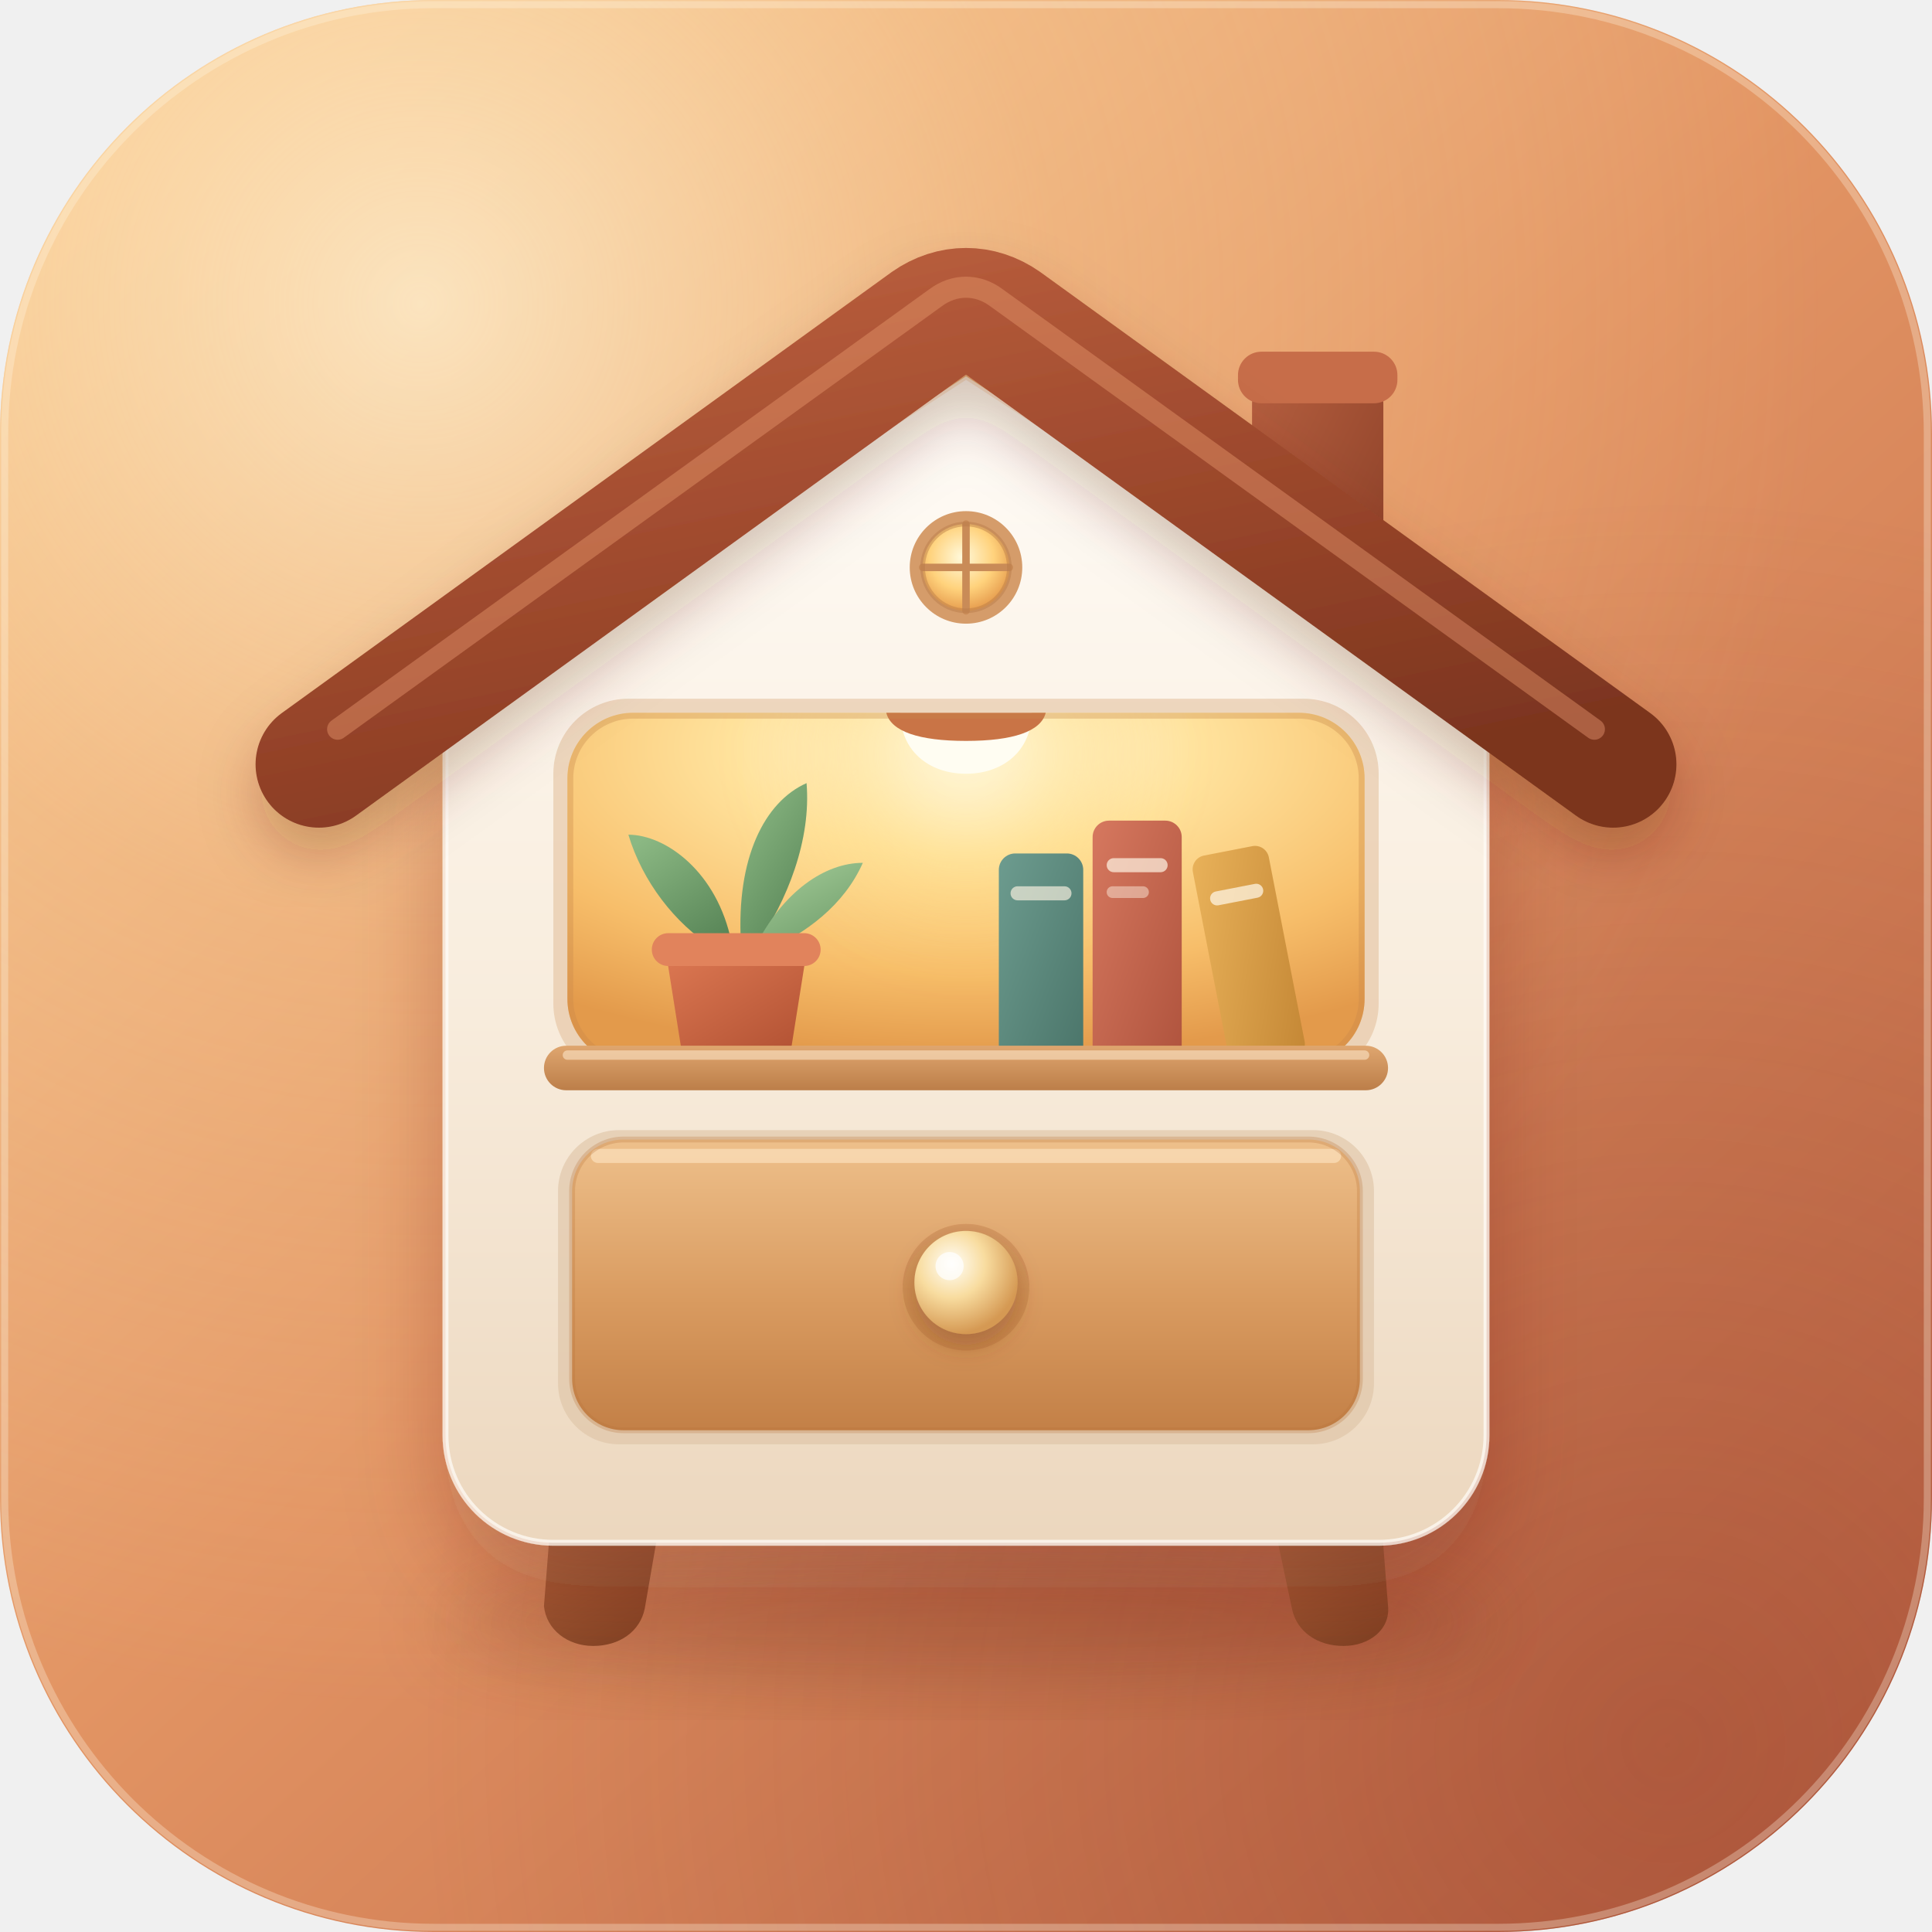
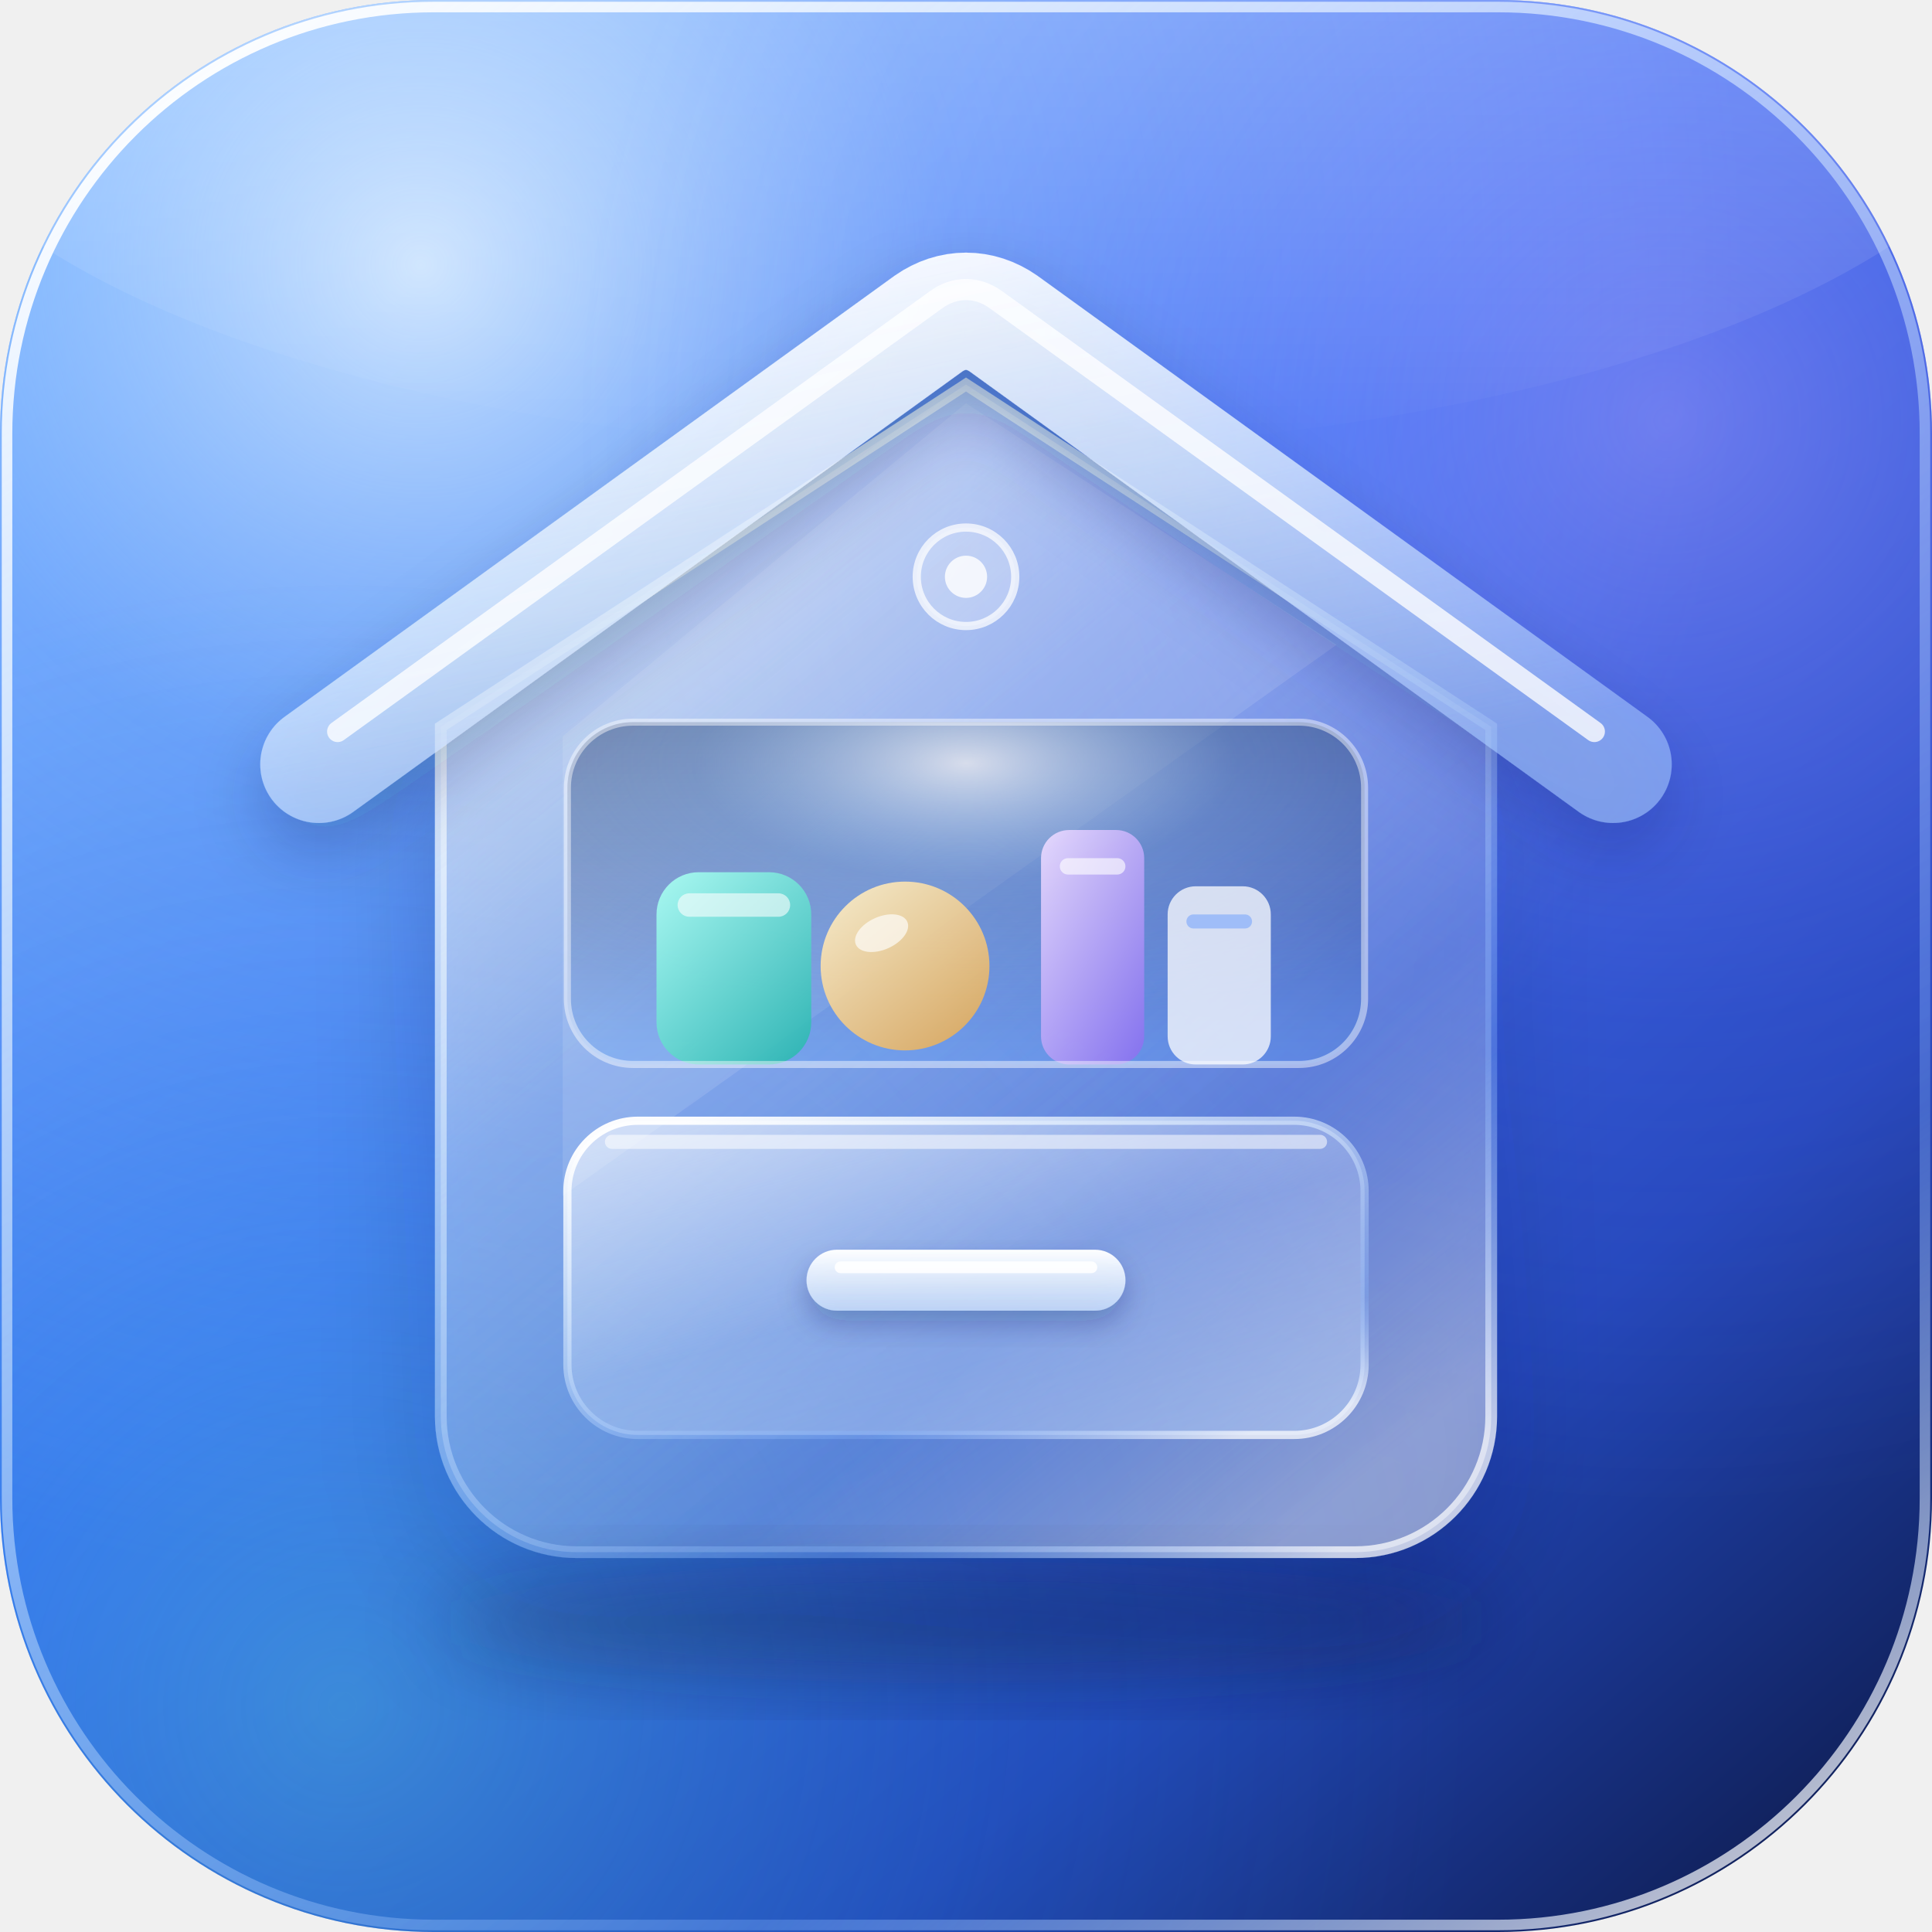
<svg xmlns="http://www.w3.org/2000/svg" viewBox="100 100 824 824">
  <defs>
-     <linearGradient id="bg" x1="0.08" y1="0.04" x2="0.92" y2="0.96">
-       <stop offset="0%" stop-color="#f6c690" />
-       <stop offset="48%" stop-color="#e29463" />
-       <stop offset="100%" stop-color="#c06647" />
+     <linearGradient id="bg" x1="0.10" y1="0.04" x2="0.90" y2="0.96">
+       <stop offset="0%" stop-color="#6fa8ff" />
+       <stop offset="42%" stop-color="#376ef0" />
+       <stop offset="78%" stop-color="#2146b8" />
+       <stop offset="100%" stop-color="#11225e" />
    </linearGradient>
-     <radialGradient id="sunGlow" cx="0.22" cy="0.16" r="0.72">
-       <stop offset="0%" stop-color="#fff5d6" stop-opacity="0.72" />
-       <stop offset="45%" stop-color="#ffdba0" stop-opacity="0.26" />
-       <stop offset="100%" stop-color="#ffdba0" stop-opacity="0" />
+     <radialGradient id="causticTop" cx="0.22" cy="0.14" r="0.68">
+       <stop offset="0%" stop-color="#e4f4ff" stop-opacity="0.82" />
+       <stop offset="40%" stop-color="#98cbff" stop-opacity="0.34" />
+       <stop offset="100%" stop-color="#98cbff" stop-opacity="0" />
    </radialGradient>
-     <radialGradient id="warmDepth" cx="0.86" cy="0.90" r="0.64">
-       <stop offset="0%" stop-color="#873824" stop-opacity="0.34" />
-       <stop offset="100%" stop-color="#873824" stop-opacity="0" />
+     <radialGradient id="causticViolet" cx="0.86" cy="0.22" r="0.56">
+       <stop offset="0%" stop-color="#b49aff" stop-opacity="0.46" />
+       <stop offset="55%" stop-color="#6d6cff" stop-opacity="0.16" />
+       <stop offset="100%" stop-color="#6d6cff" stop-opacity="0" />
    </radialGradient>
-     <linearGradient id="houseBody" x1="0.5" y1="0" x2="0.5" y2="1">
-       <stop offset="0%" stop-color="#fffcf7" />
-       <stop offset="55%" stop-color="#f8ecdc" />
-       <stop offset="100%" stop-color="#ecd7be" />
+     <radialGradient id="causticTeal" cx="0.18" cy="0.88" r="0.58">
+       <stop offset="0%" stop-color="#56e0d8" stop-opacity="0.34" />
+       <stop offset="60%" stop-color="#2d9de0" stop-opacity="0.10" />
+       <stop offset="100%" stop-color="#2d9de0" stop-opacity="0" />
+     </radialGradient>
+     <linearGradient id="glassBody" x1="0.18" y1="0.06" x2="0.84" y2="0.96">
+       <stop offset="0%" stop-color="#ffffff" stop-opacity="0.66" />
+       <stop offset="36%" stop-color="#eef5ff" stop-opacity="0.34" />
+       <stop offset="72%" stop-color="#d6e6ff" stop-opacity="0.22" />
+       <stop offset="100%" stop-color="#ffffff" stop-opacity="0.44" />
    </linearGradient>
-     <linearGradient id="roofGrad" x1="0.2" y1="0" x2="0.8" y2="1">
-       <stop offset="0%" stop-color="#b85d3c" />
-       <stop offset="55%" stop-color="#98452a" />
-       <stop offset="100%" stop-color="#7c351f" />
+     <linearGradient id="glassRim" x1="0.15" y1="0" x2="0.85" y2="1">
+       <stop offset="0%" stop-color="#ffffff" stop-opacity="0.96" />
+       <stop offset="45%" stop-color="#d8ecff" stop-opacity="0.52" />
+       <stop offset="78%" stop-color="#8ab8ff" stop-opacity="0.30" />
+       <stop offset="100%" stop-color="#ffffff" stop-opacity="0.72" />
    </linearGradient>
-     <linearGradient id="chimneyGrad" x1="0" y1="0" x2="1" y2="1">
-       <stop offset="0%" stop-color="#b76040" />
-       <stop offset="100%" stop-color="#893e26" />
+     <linearGradient id="roofCrystal" x1="0.2" y1="0" x2="0.8" y2="1">
+       <stop offset="0%" stop-color="#ffffff" stop-opacity="0.95" />
+       <stop offset="48%" stop-color="#dcecff" stop-opacity="0.78" />
+       <stop offset="100%" stop-color="#a8c9ff" stop-opacity="0.56" />
    </linearGradient>
-     <linearGradient id="woodLeg" x1="0.3" y1="0" x2="0.7" y2="1">
-       <stop offset="0%" stop-color="#b66b40" />
-       <stop offset="100%" stop-color="#834324" />
+     <linearGradient id="alcoveGlass" x1="0.5" y1="0" x2="0.5" y2="1">
+       <stop offset="0%" stop-color="#0b1d52" stop-opacity="0.46" />
+       <stop offset="55%" stop-color="#17347a" stop-opacity="0.28" />
+       <stop offset="100%" stop-color="#60a8ff" stop-opacity="0.22" />
    </linearGradient>
-     <linearGradient id="shelfBar" x1="0.5" y1="0" x2="0.5" y2="1">
-       <stop offset="0%" stop-color="#dfa66f" />
-       <stop offset="100%" stop-color="#bc7e49" />
+     <linearGradient id="drawerGlass" x1="0.15" y1="0" x2="0.85" y2="1">
+       <stop offset="0%" stop-color="#ffffff" stop-opacity="0.58" />
+       <stop offset="50%" stop-color="#e5f0ff" stop-opacity="0.28" />
+       <stop offset="100%" stop-color="#c6ddff" stop-opacity="0.42" />
    </linearGradient>
-     <linearGradient id="drawerFace" x1="0.5" y1="0" x2="0.5" y2="1">
-       <stop offset="0%" stop-color="#eec08b" />
-       <stop offset="55%" stop-color="#d99b60" />
-       <stop offset="100%" stop-color="#c38047" />
+     <linearGradient id="pillHandle" x1="0" y1="0" x2="0" y2="1">
+       <stop offset="0%" stop-color="#ffffff" stop-opacity="0.98" />
+       <stop offset="100%" stop-color="#cde2ff" stop-opacity="0.78" />
    </linearGradient>
-     <radialGradient id="knobGrad" cx="0.36" cy="0.32" r="0.68">
-       <stop offset="0%" stop-color="#fffef9" />
-       <stop offset="48%" stop-color="#f8dc9f" />
-       <stop offset="100%" stop-color="#d59953" />
+     <linearGradient id="topGlint" x1="0.5" y1="0" x2="0.5" y2="1">
+       <stop offset="0%" stop-color="#ffffff" stop-opacity="0.42" />
+       <stop offset="100%" stop-color="#ffffff" stop-opacity="0" />
+     </linearGradient>
+     <linearGradient id="gemTeal" x1="0.1" y1="0" x2="0.9" y2="1">
+       <stop offset="0%" stop-color="#a8fff2" />
+       <stop offset="100%" stop-color="#2bb8b0" />
+     </linearGradient>
+     <linearGradient id="gemGold" x1="0.1" y1="0" x2="0.9" y2="1">
+       <stop offset="0%" stop-color="#fff0c8" />
+       <stop offset="100%" stop-color="#e0a958" />
+     </linearGradient>
+     <linearGradient id="gemViolet" x1="0.1" y1="0" x2="0.9" y2="1">
+       <stop offset="0%" stop-color="#e8d8ff" />
+       <stop offset="100%" stop-color="#8b74f0" />
+     </linearGradient>
+     <radialGradient id="innerGlow" cx="0.5" cy="0.12" r="0.76">
+       <stop offset="0%" stop-color="#ffffff" stop-opacity="0.75" />
+       <stop offset="45%" stop-color="#a6d4ff" stop-opacity="0.22" />
+       <stop offset="100%" stop-color="#a6d4ff" stop-opacity="0" />
    </radialGradient>
-     <radialGradient id="alcoveLight" cx="0.50" cy="0.10" r="0.88">
-       <stop offset="0%" stop-color="#fffbe6" />
-       <stop offset="34%" stop-color="#ffe29c" />
-       <stop offset="72%" stop-color="#f7be6a" />
-       <stop offset="100%" stop-color="#e39a4b" />
-     </radialGradient>
-     <radialGradient id="lampHalo" cx="0.5" cy="0.5" r="0.5">
-       <stop offset="0%" stop-color="#fffdf0" stop-opacity="0.95" />
-       <stop offset="55%" stop-color="#ffe18c" stop-opacity="0.50" />
-       <stop offset="100%" stop-color="#ffca64" stop-opacity="0" />
-     </radialGradient>
-     <radialGradient id="atticGlow" cx="0.45" cy="0.38" r="0.62">
-       <stop offset="0%" stop-color="#fff9db" />
-       <stop offset="60%" stop-color="#ffd27c" />
-       <stop offset="100%" stop-color="#e79e4f" />
-     </radialGradient>
-     <linearGradient id="potGrad" x1="0.2" y1="0" x2="0.9" y2="1">
-       <stop offset="0%" stop-color="#d97550" />
-       <stop offset="100%" stop-color="#ae4e30" />
-     </linearGradient>
-     <linearGradient id="leafMain" x1="0.2" y1="0" x2="0.8" y2="1">
-       <stop offset="0%" stop-color="#8bb883" />
-       <stop offset="100%" stop-color="#588557" />
-     </linearGradient>
-     <linearGradient id="leafBright" x1="0.2" y1="0" x2="0.8" y2="1">
-       <stop offset="0%" stop-color="#a2ca96" />
-       <stop offset="100%" stop-color="#6c9a68" />
-     </linearGradient>
-     <linearGradient id="bookSage" x1="0" y1="0" x2="1" y2="1">
-       <stop offset="0%" stop-color="#6d9c8f" />
-       <stop offset="100%" stop-color="#4a7469" />
-     </linearGradient>
-     <linearGradient id="bookRose" x1="0" y1="0" x2="1" y2="1">
-       <stop offset="0%" stop-color="#d6785f" />
-       <stop offset="100%" stop-color="#af533d" />
-     </linearGradient>
-     <linearGradient id="bookHoney" x1="0" y1="0" x2="1" y2="1">
-       <stop offset="0%" stop-color="#e9b25a" />
-       <stop offset="100%" stop-color="#c48735" />
-     </linearGradient>
    <filter id="softBlur" x="-30%" y="-30%" width="160%" height="160%">
-       <feGaussianBlur stdDeviation="16" />
+       <feGaussianBlur stdDeviation="18" />
    </filter>
-     <filter id="lampBlur" x="-40%" y="-40%" width="180%" height="180%">
-       <feGaussianBlur stdDeviation="14" />
+     <filter id="bodyShadow" x="-22%" y="-20%" width="144%" height="152%">
+       <feDropShadow dx="0" dy="22" stdDeviation="24" flood-color="#071338" flood-opacity="0.40" />
    </filter>
-     <filter id="bodyShadow" x="-20%" y="-20%" width="140%" height="150%">
-       <feDropShadow dx="0" dy="18" stdDeviation="20" flood-color="#6e2a17" flood-opacity="0.28" />
+     <filter id="roofShadow" x="-22%" y="-22%" width="144%" height="154%">
+       <feDropShadow dx="0" dy="14" stdDeviation="14" flood-color="#0a1a4a" flood-opacity="0.32" />
    </filter>
-     <filter id="roofShadow" x="-20%" y="-20%" width="140%" height="150%">
-       <feDropShadow dx="0" dy="12" stdDeviation="12" flood-color="#5d2313" flood-opacity="0.26" />
-     </filter>
-     <filter id="knobShadow" x="-40%" y="-40%" width="180%" height="190%">
-       <feDropShadow dx="0" dy="5" stdDeviation="5" flood-color="#7c421d" flood-opacity="0.34" />
+     <filter id="pillShadow" x="-35%" y="-40%" width="170%" height="200%">
+       <feDropShadow dx="0" dy="6" stdDeviation="6" flood-color="#0b1f54" flood-opacity="0.30" />
    </filter>
    <clipPath id="tile">
      <rect x="100" y="100" width="824" height="824" rx="185" />
    </clipPath>
    <clipPath id="alcoveClip">
-       <rect x="342" y="404" width="340" height="150" rx="28" />
+       <rect x="342" y="408" width="340" height="146" rx="28" />
    </clipPath>
  </defs>
  <g clip-path="url(#tile)">
    <rect x="100" y="100" width="824" height="824" fill="url(#bg)" />
-     <rect x="100" y="100" width="824" height="824" fill="url(#sunGlow)" />
-     <rect x="100" y="100" width="824" height="824" fill="url(#warmDepth)" />
-     <g>
-       <ellipse cx="512" cy="792" rx="224" ry="26" fill="#6b2b18" opacity="0.24" filter="url(#softBlur)" />
-       <rect x="634" y="256" width="56" height="114" rx="16" fill="url(#chimneyGrad)" />
-       <rect x="628" y="250" width="68" height="22" rx="10" fill="#c76d49" />
-       <path d="M336 734 H384 L375 786 C373 796 364 802 353 802 C342 802 333 795 332 785 Z" fill="url(#woodLeg)" />
-       <path d="M640 734 H688 L692 785 C693 795 684 802 673 802 C662 802 653 796 651 786 Z" fill="url(#woodLeg)" />
-       <g filter="url(#bodyShadow)">
-         <path d="M512 262 L734 406 V712 C734 738 713 758 688 758 H336 C311 758 290 738 290 712 V406 Z" fill="url(#houseBody)" stroke="#fffdf9" stroke-opacity="0.72" stroke-width="2.5" />
-       </g>
-       <circle cx="512" cy="342" r="24" fill="#d59c6a" />
-       <circle cx="512" cy="342" r="18.5" fill="url(#atticGlow)" />
-       <path d="M512 323.5 V360.5 M493.5 342 H530.5" stroke="#c98b57" stroke-width="3.2" stroke-linecap="round" />
-       <circle cx="512" cy="342" r="18.5" fill="none" stroke="#b97b49" stroke-opacity="0.45" stroke-width="2" />
-       <rect x="336" y="398" width="352" height="162" rx="32" fill="#e1be99" opacity="0.55" />
-       <g clip-path="url(#alcoveClip)">
-         <rect x="342" y="404" width="340" height="150" rx="28" fill="url(#alcoveLight)" />
-         <circle cx="512" cy="422" r="82" fill="url(#lampHalo)" filter="url(#lampBlur)" />
-         <path d="M484 404 H540 C540 420 528 430 512 430 C496 430 484 420 484 404 Z" fill="#fffdf2" />
-         <path d="M478 404 H546 C544 412 532 416 512 416 C492 416 480 412 478 404 Z" fill="#c97446" />
-         <ellipse cx="414" cy="552" rx="32" ry="5" fill="#9c5424" opacity="0.22" />
-         <ellipse cx="592" cy="552" rx="64" ry="5" fill="#9c5424" opacity="0.20" />
-         <g>
-           <path d="M412 502 C406 472 384 456 368 456 C374 476 388 494 404 504 Z" fill="url(#leafMain)" />
-           <path d="M416 502 C414 466 426 442 444 434 C446 458 436 484 422 504 Z" fill="url(#leafMain)" />
-           <path d="M422 504 C434 480 452 468 468 468 C460 486 444 498 426 506 Z" fill="url(#leafBright)" />
-           <path d="M384 506 H444 L437 550 C436 555 432 558 426 558 H402 C396 558 392 555 391 550 Z" fill="url(#potGrad)" />
-           <rect x="378" y="498" width="72" height="14" rx="7" fill="#e1835c" />
-         </g>
-         <g>
-           <rect x="526" y="464" width="36" height="92" rx="7" fill="url(#bookSage)" />
-           <rect x="531" y="478" width="26" height="6" rx="3" fill="#fff5e4" opacity="0.65" />
-           <rect x="566" y="450" width="38" height="106" rx="7" fill="url(#bookRose)" />
-           <rect x="572" y="466" width="26" height="6" rx="3" fill="#fff5e4" opacity="0.70" />
-           <rect x="572" y="478" width="18" height="5" rx="2.5" fill="#fff5e4" opacity="0.45" />
-           <g transform="rotate(-11 608 468)">
-             <rect x="608" y="466" width="33" height="92" rx="6" fill="url(#bookHoney)" />
-             <rect x="613" y="482" width="23" height="6" rx="3" fill="#fff6e6" opacity="0.72" />
-           </g>
-         </g>
-         <rect x="342" y="404" width="340" height="150" rx="28" fill="none" stroke="#c9894c" stroke-opacity="0.34" stroke-width="5" />
-       </g>
-       <rect x="332" y="546" width="360" height="19" rx="9.5" fill="url(#shelfBar)" />
-       <rect x="340" y="548" width="344" height="4" rx="2" fill="#ffebd0" opacity="0.55" />
-       <rect x="338" y="582" width="348" height="134" rx="26" fill="#dec5a7" opacity="0.65" />
-       <rect x="344" y="586" width="336" height="124" rx="22" fill="url(#drawerFace)" />
-       <rect x="352" y="590" width="320" height="6" rx="3" fill="#ffe9c8" opacity="0.58" />
-       <rect x="344" y="586" width="336" height="124" rx="22" fill="none" stroke="#b6733b" stroke-opacity="0.28" stroke-width="2.5" />
-       <circle cx="512" cy="649" r="27" fill="#a86332" opacity="0.28" />
-       <g filter="url(#knobShadow)">
-         <circle cx="512" cy="647" r="22" fill="url(#knobGrad)" />
-       </g>
-       <circle cx="505" cy="640" r="6" fill="#ffffff" opacity="0.72" />
-       <g filter="url(#roofShadow)">
-         <path d="M236 426 L496 238 C506 231 518 231 528 238 L788 426" fill="none" stroke="url(#roofGrad)" stroke-width="54" stroke-linecap="round" stroke-linejoin="round" />
-         <path d="M244 411 L499 227 C507 221 517 221 525 227 L780 411" fill="none" stroke="#e4946c" stroke-opacity="0.46" stroke-width="9" stroke-linecap="round" stroke-linejoin="round" />
-       </g>
+     <rect x="100" y="100" width="824" height="824" fill="url(#causticTop)" />
+     <rect x="100" y="100" width="824" height="824" fill="url(#causticViolet)" />
+     <rect x="100" y="100" width="824" height="824" fill="url(#causticTeal)" />
+     <ellipse cx="512" cy="112" rx="460" ry="180" fill="url(#topGlint)" />
+     <ellipse cx="512" cy="792" rx="224" ry="26" fill="#071338" opacity="0.32" filter="url(#softBlur)" />
+     <g filter="url(#bodyShadow)">
+       <path d="M512 264 L736 410 V704 C736 736 710 762 678 762 H346 C314 762 288 736 288 704 V410 Z" fill="url(#glassBody)" stroke="url(#glassRim)" stroke-width="5" />
+     </g>
+     <path d="M512 272 L670 375 L340 610 V414 Z" fill="#ffffff" opacity="0.11" />
+     <circle cx="512" cy="346" r="21" fill="#ffffff" fill-opacity="0.22" stroke="#ffffff" stroke-opacity="0.72" stroke-width="3.5" />
+     <circle cx="512" cy="346" r="9" fill="#ffffff" fill-opacity="0.82" />
+     <g clip-path="url(#alcoveClip)">
+       <rect x="342" y="408" width="340" height="146" rx="28" fill="url(#alcoveGlass)" />
+       <rect x="342" y="408" width="340" height="146" rx="28" fill="url(#innerGlow)" />
+       <rect x="380" y="472" width="66" height="82" rx="18" fill="url(#gemTeal)" fill-opacity="0.90" />
+       <rect x="389" y="481" width="48" height="10" rx="5" fill="#ffffff" opacity="0.58" />
+       <circle cx="486" cy="512" r="36" fill="url(#gemGold)" fill-opacity="0.92" />
+       <ellipse cx="476" cy="498" rx="12" ry="7" transform="rotate(-24 476 498)" fill="#ffffff" opacity="0.65" />
+       <rect x="544" y="454" width="44" height="100" rx="12" fill="url(#gemViolet)" fill-opacity="0.92" />
+       <rect x="552" y="466" width="28" height="7" rx="3.5" fill="#ffffff" opacity="0.62" />
+       <rect x="598" y="478" width="44" height="76" rx="12" fill="#ffffff" fill-opacity="0.74" />
+       <rect x="606" y="490" width="28" height="6" rx="3" fill="#5e95ff" opacity="0.45" />
+     </g>
+     <rect x="342" y="408" width="340" height="146" rx="28" fill="none" stroke="#ffffff" stroke-opacity="0.46" stroke-width="3" />
+     <rect x="342" y="578" width="340" height="134" rx="30" fill="url(#drawerGlass)" stroke="url(#glassRim)" stroke-width="3.5" />
+     <rect x="358" y="584" width="308" height="6" rx="3" fill="#ffffff" opacity="0.55" />
+     <g filter="url(#pillShadow)">
+       <rect x="444" y="633" width="136" height="26" rx="13" fill="url(#pillHandle)" />
+     </g>
+     <rect x="456" y="638" width="112" height="5" rx="2.5" fill="#ffffff" opacity="0.9" />
+     <g filter="url(#roofShadow)">
+       <path d="M236 426 L496 238 C506 231 518 231 528 238 L788 426" fill="none" stroke="url(#roofCrystal)" stroke-width="50" stroke-linecap="round" stroke-linejoin="round" />
+       <path d="M244 412 L499 228 C507 222 517 222 525 228 L780 412" fill="none" stroke="#ffffff" stroke-opacity="0.78" stroke-width="9" stroke-linecap="round" stroke-linejoin="round" />
    </g>
  </g>
-   <rect x="102" y="102" width="820" height="820" rx="183" fill="none" stroke="#fff6e8" stroke-opacity="0.30" stroke-width="3" />
+   <rect x="103" y="103" width="818" height="818" rx="182" fill="none" stroke="url(#glassRim)" stroke-width="4.5" />
</svg>
